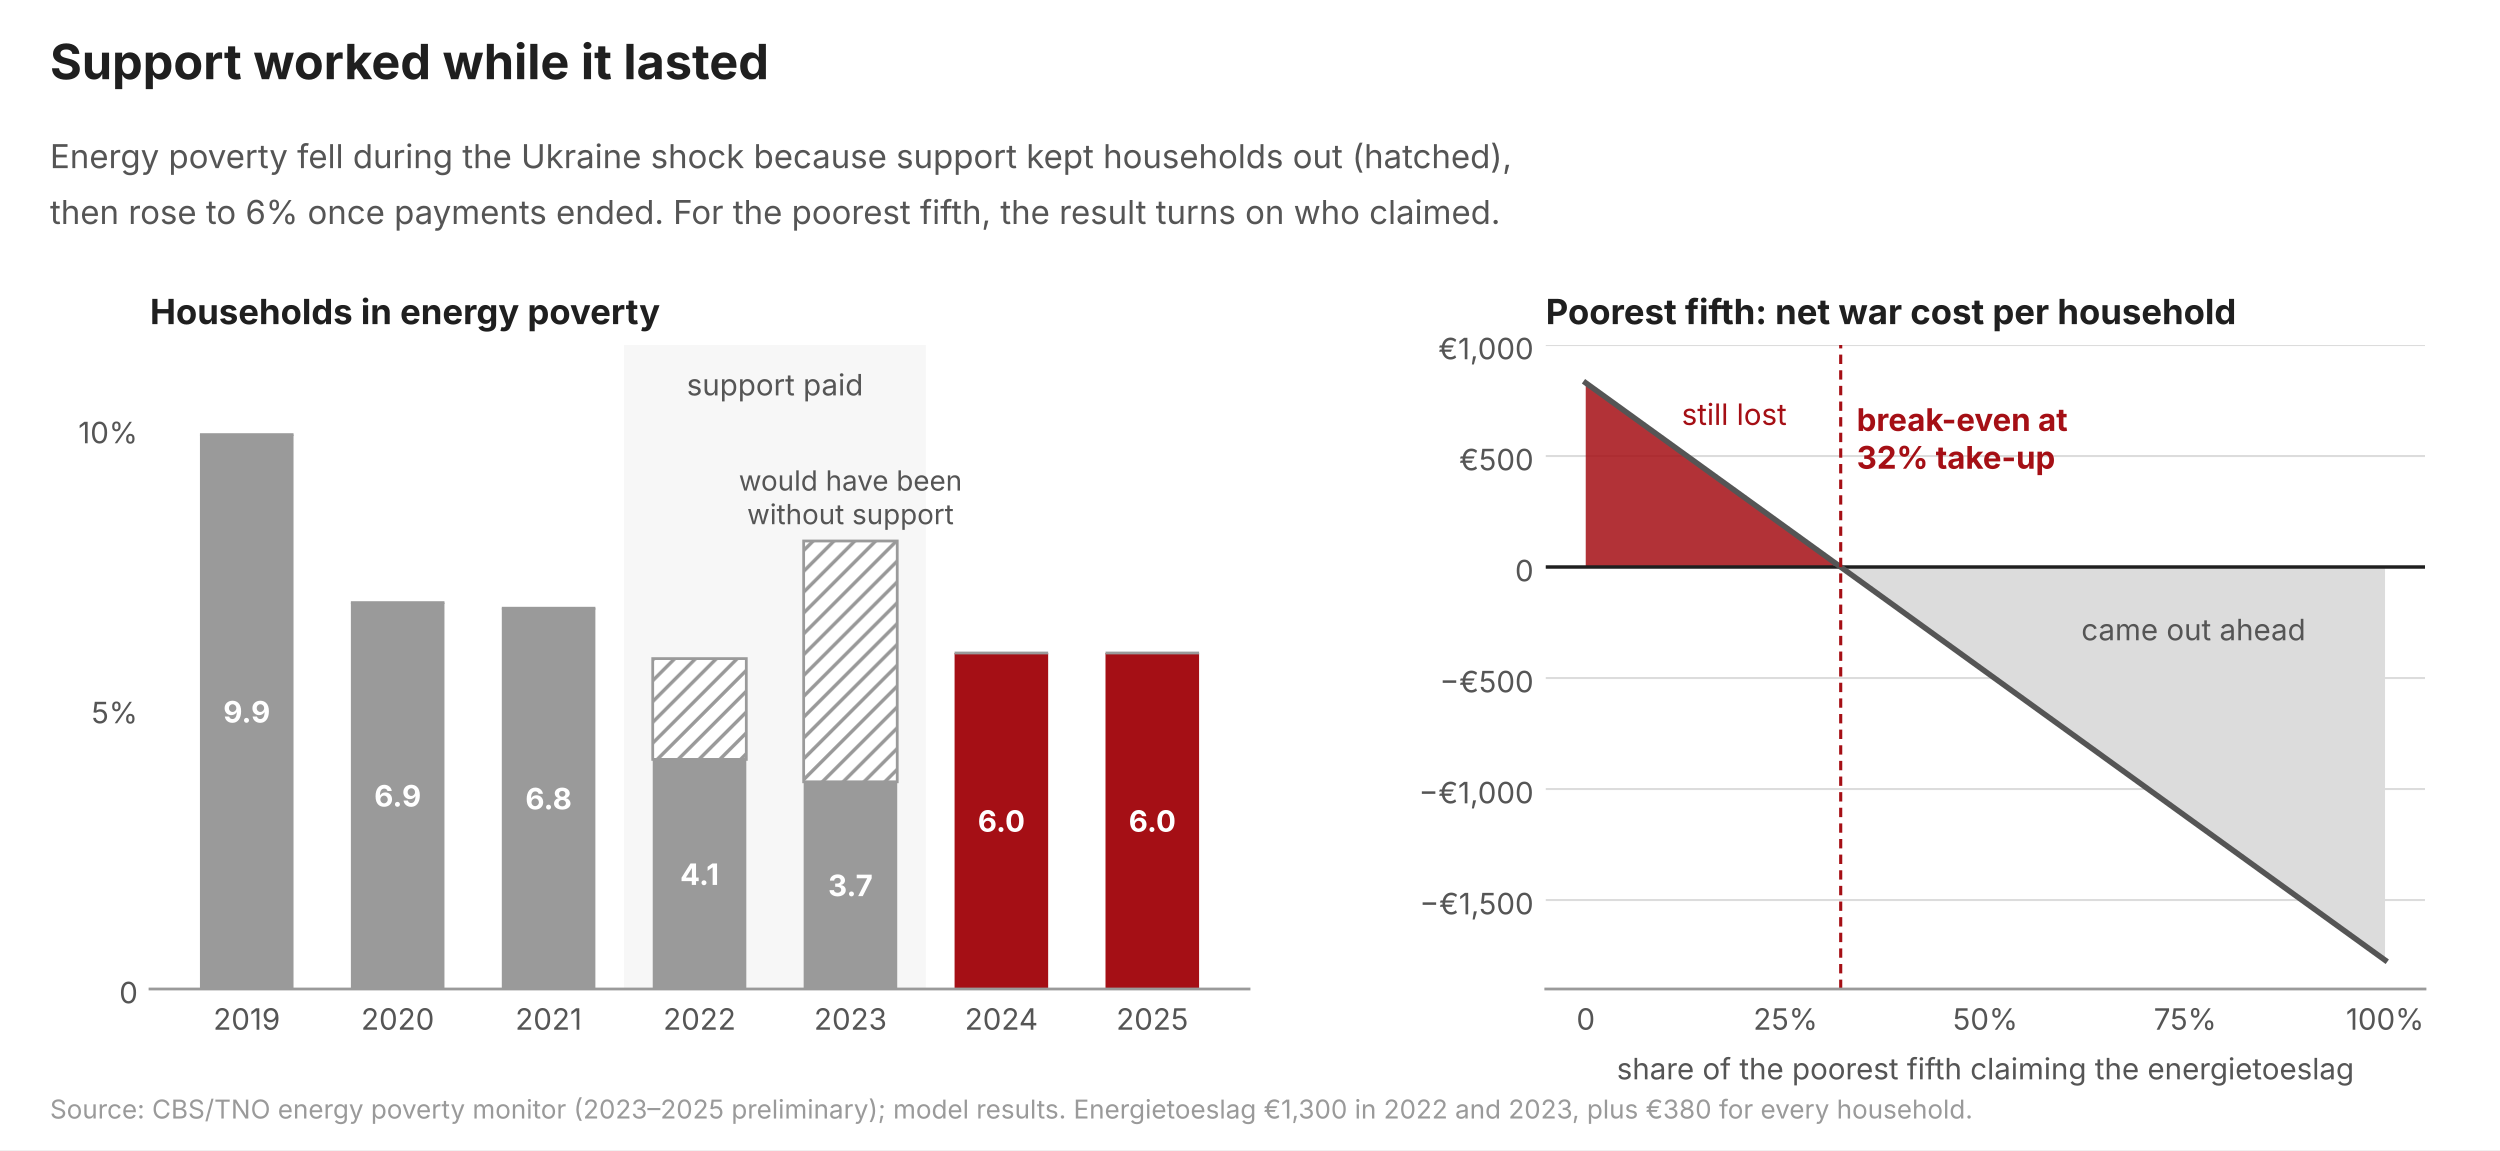
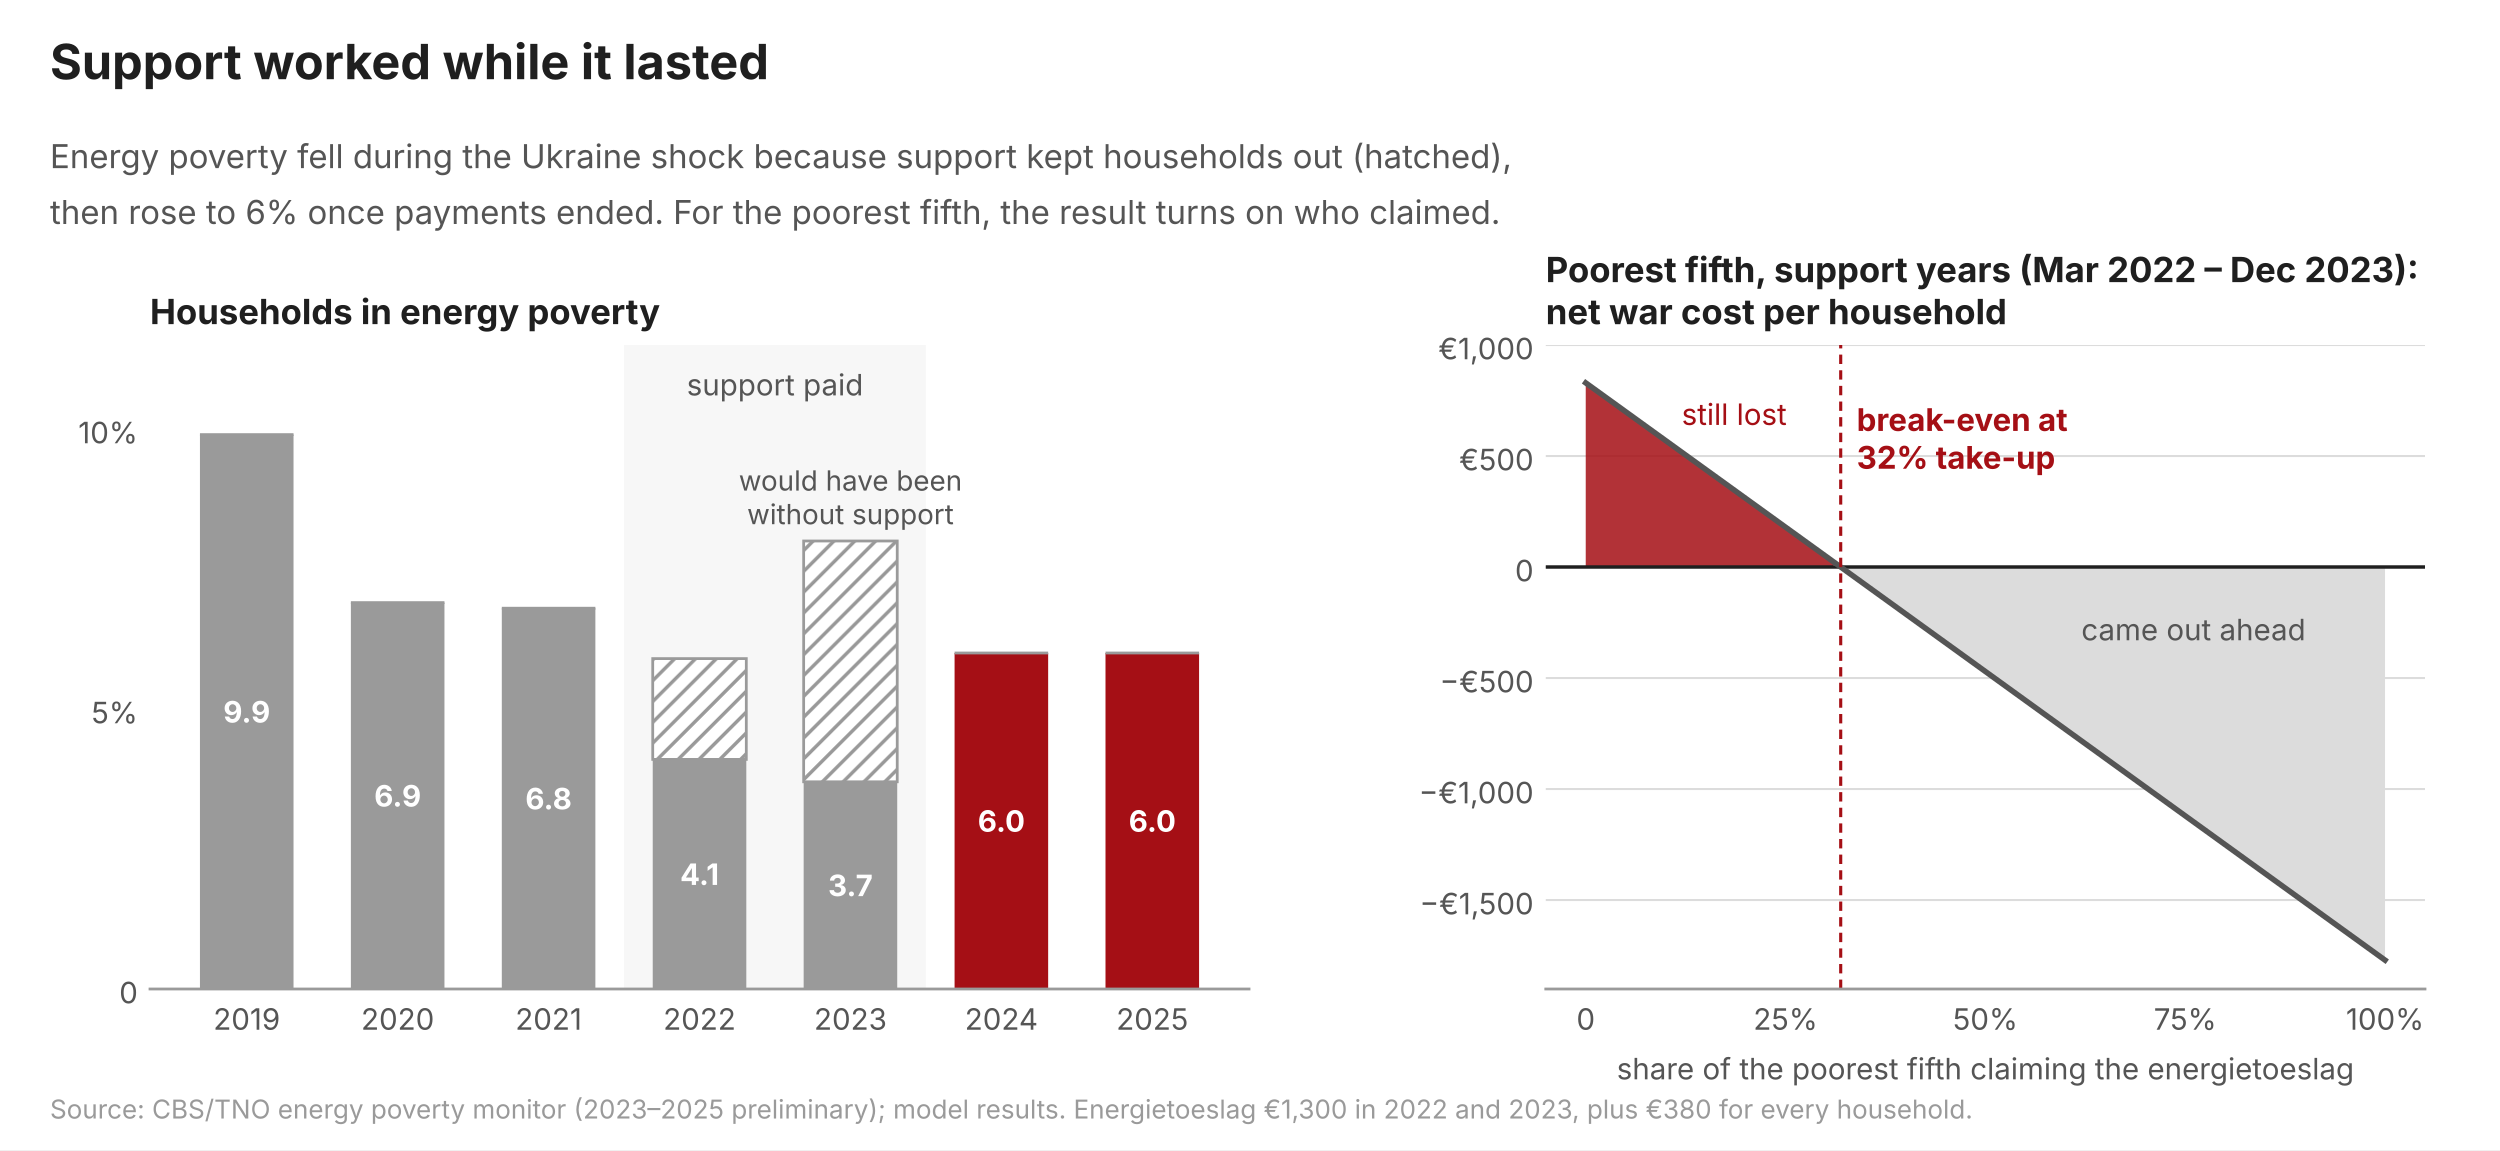
<svg xmlns="http://www.w3.org/2000/svg" xmlns:xlink="http://www.w3.org/1999/xlink" width="720pt" height="331.2pt" viewBox="0 0 720 331.2" version="1.1">
  <defs>
    <style type="text/css">*{stroke-linejoin: round; stroke-linecap: butt}</style>
  </defs>
  <g id="figure_1">
    <g id="patch_1">
      <path d="M 0 331.2  L 720 331.2  L 720 0  L 0 0  z " style="fill: #ffffff" />
    </g>
    <g id="axes_1">
      <g id="patch_2">
        <path d="M 43.2 284.832  L 359.722 284.832  L 359.722 99.36  L 43.2 99.36  z " style="fill: #ffffff" />
      </g>
      <g id="patch_3">
-         <path d="M 179.728 284.832  L 266.66 284.832  L 266.66 99.36  L 179.728 99.36  z " clip-path="url(#pd6f2fd080b)" style="fill: #f7f7f7" />
+         <path d="M 179.728 284.832  L 266.66 284.832  L 266.66 99.36  L 179.728 99.36  z " clip-path="url(#p1633c58365)" style="fill: #f7f7f7" />
      </g>
      <g id="patch_4">
-         <path d="M 57.587 284.832  L 84.536 284.832  L 84.536 125.165  L 57.587 125.165  z " clip-path="url(#pd6f2fd080b)" style="fill: #9a9a9a" />
+         <path d="M 57.587 284.832  L 84.536 284.832  L 84.536 125.165  L 57.587 125.165  z " clip-path="url(#p1633c58365)" style="fill: #9a9a9a" />
      </g>
      <g id="patch_5">
-         <path d="M 101.054 284.832  L 128.003 284.832  L 128.003 173.549  L 101.054 173.549  z " clip-path="url(#pd6f2fd080b)" style="fill: #9a9a9a" />
+         <path d="M 101.054 284.832  L 128.003 284.832  L 128.003 173.549  L 101.054 173.549  z " clip-path="url(#p1633c58365)" style="fill: #9a9a9a" />
      </g>
      <g id="patch_6">
-         <path d="M 144.52 284.832  L 171.469 284.832  L 171.469 175.162  L 144.52 175.162  z " clip-path="url(#pd6f2fd080b)" style="fill: #9a9a9a" />
+         <path d="M 144.52 284.832  L 171.469 284.832  L 171.469 175.162  L 144.52 175.162  z " clip-path="url(#p1633c58365)" style="fill: #9a9a9a" />
      </g>
      <g id="patch_7">
-         <path d="M 187.986 284.832  L 214.935 284.832  L 214.935 218.707  L 187.986 218.707  z " clip-path="url(#pd6f2fd080b)" style="fill: #9a9a9a" />
+         <path d="M 187.986 284.832  L 214.935 284.832  L 214.935 218.707  L 187.986 218.707  z " clip-path="url(#p1633c58365)" style="fill: #9a9a9a" />
      </g>
      <g id="patch_8">
-         <path d="M 231.453 284.832  L 258.402 284.832  L 258.402 225.158  L 231.453 225.158  z " clip-path="url(#pd6f2fd080b)" style="fill: #9a9a9a" />
+         <path d="M 231.453 284.832  L 258.402 284.832  L 258.402 225.158  L 231.453 225.158  z " clip-path="url(#p1633c58365)" style="fill: #9a9a9a" />
      </g>
      <g id="patch_9">
-         <path d="M 274.919 284.832  L 301.868 284.832  L 301.868 188.064  L 274.919 188.064  z " clip-path="url(#pd6f2fd080b)" style="fill: #a50f15" />
+         <path d="M 274.919 284.832  L 301.868 284.832  L 301.868 188.064  L 274.919 188.064  z " clip-path="url(#p1633c58365)" style="fill: #a50f15" />
      </g>
      <g id="patch_10">
-         <path d="M 318.385 284.832  L 345.334 284.832  L 345.334 188.064  L 318.385 188.064  z " clip-path="url(#pd6f2fd080b)" style="fill: #a50f15" />
+         <path d="M 318.385 284.832  L 345.334 284.832  L 345.334 188.064  L 318.385 188.064  z " clip-path="url(#p1633c58365)" style="fill: #a50f15" />
      </g>
      <g id="patch_11">
-         <path d="M 57.587 125.165  L 84.536 125.165  L 84.536 125.165  L 57.587 125.165  z " clip-path="url(#pd6f2fd080b)" style="fill: url(#hd4491aaa76); stroke: #9a9a9a; stroke-width: 0.8; stroke-linejoin: miter" />
+         <path d="M 57.587 125.165  L 84.536 125.165  L 84.536 125.165  L 57.587 125.165  z " clip-path="url(#p1633c58365)" style="fill: url(#h4150a9162a); stroke: #9a9a9a; stroke-width: 0.8; stroke-linejoin: miter" />
      </g>
      <g id="patch_12">
-         <path d="M 101.054 173.549  L 128.003 173.549  L 128.003 173.549  L 101.054 173.549  z " clip-path="url(#pd6f2fd080b)" style="fill: url(#hd4491aaa76); stroke: #9a9a9a; stroke-width: 0.8; stroke-linejoin: miter" />
+         <path d="M 101.054 173.549  L 128.003 173.549  L 128.003 173.549  L 101.054 173.549  z " clip-path="url(#p1633c58365)" style="fill: url(#h4150a9162a); stroke: #9a9a9a; stroke-width: 0.8; stroke-linejoin: miter" />
      </g>
      <g id="patch_13">
-         <path d="M 144.52 175.162  L 171.469 175.162  L 171.469 175.162  L 144.52 175.162  z " clip-path="url(#pd6f2fd080b)" style="fill: url(#hd4491aaa76); stroke: #9a9a9a; stroke-width: 0.8; stroke-linejoin: miter" />
+         <path d="M 144.52 175.162  L 171.469 175.162  L 171.469 175.162  L 144.52 175.162  z " clip-path="url(#p1633c58365)" style="fill: url(#h4150a9162a); stroke: #9a9a9a; stroke-width: 0.8; stroke-linejoin: miter" />
      </g>
      <g id="patch_14">
-         <path d="M 187.986 218.707  L 214.935 218.707  L 214.935 189.677  L 187.986 189.677  z " clip-path="url(#pd6f2fd080b)" style="fill: url(#hd4491aaa76); stroke: #9a9a9a; stroke-width: 0.8; stroke-linejoin: miter" />
+         <path d="M 187.986 218.707  L 214.935 218.707  L 214.935 189.677  L 187.986 189.677  z " clip-path="url(#p1633c58365)" style="fill: url(#h4150a9162a); stroke: #9a9a9a; stroke-width: 0.8; stroke-linejoin: miter" />
      </g>
      <g id="patch_15">
-         <path d="M 231.453 225.158  L 258.402 225.158  L 258.402 155.808  L 231.453 155.808  z " clip-path="url(#pd6f2fd080b)" style="fill: url(#hd4491aaa76); stroke: #9a9a9a; stroke-width: 0.8; stroke-linejoin: miter" />
+         <path d="M 231.453 225.158  L 258.402 225.158  L 258.402 155.808  L 231.453 155.808  z " clip-path="url(#p1633c58365)" style="fill: url(#h4150a9162a); stroke: #9a9a9a; stroke-width: 0.8; stroke-linejoin: miter" />
      </g>
      <g id="patch_16">
-         <path d="M 274.919 188.064  L 301.868 188.064  L 301.868 188.064  L 274.919 188.064  z " clip-path="url(#pd6f2fd080b)" style="fill: url(#hd4491aaa76); stroke: #9a9a9a; stroke-width: 0.8; stroke-linejoin: miter" />
+         <path d="M 274.919 188.064  L 301.868 188.064  L 301.868 188.064  L 274.919 188.064  z " clip-path="url(#p1633c58365)" style="fill: url(#h4150a9162a); stroke: #9a9a9a; stroke-width: 0.8; stroke-linejoin: miter" />
      </g>
      <g id="patch_17">
-         <path d="M 318.385 188.064  L 345.334 188.064  L 345.334 188.064  L 318.385 188.064  z " clip-path="url(#pd6f2fd080b)" style="fill: url(#hd4491aaa76); stroke: #9a9a9a; stroke-width: 0.8; stroke-linejoin: miter" />
+         <path d="M 318.385 188.064  L 345.334 188.064  L 345.334 188.064  L 318.385 188.064  z " clip-path="url(#p1633c58365)" style="fill: url(#h4150a9162a); stroke: #9a9a9a; stroke-width: 0.8; stroke-linejoin: miter" />
      </g>
      <g id="matplotlib.axis_1">
        <g id="xtick_1">
          <g id="line2d_1" />
          <g id="text_1">
            <text style="font-size: 8.5px; font-family: 'Inter'; text-anchor: middle; fill: #555555" x="71.062" y="296.566" transform="rotate(-0 71.06191 296.5664)">2019</text>
          </g>
        </g>
        <g id="xtick_2">
          <g id="line2d_2" />
          <g id="text_2">
            <text style="font-size: 8.5px; font-family: 'Inter'; text-anchor: middle; fill: #555555" x="114.528" y="296.566" transform="rotate(-0 114.5282 296.5664)">2020</text>
          </g>
        </g>
        <g id="xtick_3">
          <g id="line2d_3" />
          <g id="text_3">
            <text style="font-size: 8.5px; font-family: 'Inter'; text-anchor: middle; fill: #555555" x="157.995" y="296.566" transform="rotate(-0 157.9946 296.5664)">2021</text>
          </g>
        </g>
        <g id="xtick_4">
          <g id="line2d_4" />
          <g id="text_4">
            <text style="font-size: 8.5px; font-family: 'Inter'; text-anchor: middle; fill: #555555" x="201.461" y="296.566" transform="rotate(-0 201.4609 296.5664)">2022</text>
          </g>
        </g>
        <g id="xtick_5">
          <g id="line2d_5" />
          <g id="text_5">
            <text style="font-size: 8.5px; font-family: 'Inter'; text-anchor: middle; fill: #555555" x="244.927" y="296.566" transform="rotate(-0 244.9272 296.5664)">2023</text>
          </g>
        </g>
        <g id="xtick_6">
          <g id="line2d_6" />
          <g id="text_6">
            <text style="font-size: 8.5px; font-family: 'Inter'; text-anchor: middle; fill: #555555" x="288.394" y="296.566" transform="rotate(-0 288.3935 296.5664)">2024</text>
          </g>
        </g>
        <g id="xtick_7">
          <g id="line2d_7" />
          <g id="text_7">
            <text style="font-size: 8.5px; font-family: 'Inter'; text-anchor: middle; fill: #555555" x="331.86" y="296.566" transform="rotate(-0 331.8598 296.5664)">2025</text>
          </g>
        </g>
      </g>
      <g id="matplotlib.axis_2">
        <g id="ytick_1">
          <g id="line2d_8" />
          <g id="text_8">
            <text style="font-size: 8.5px; font-family: 'Inter'; text-anchor: end; fill: #555555" x="39.7" y="288.949" transform="rotate(-0 39.7 288.9492)">0</text>
          </g>
        </g>
        <g id="ytick_2">
          <g id="line2d_9" />
          <g id="text_9">
            <text style="font-size: 8.5px; font-family: 'Inter'; text-anchor: end; fill: #555555" x="39.7" y="208.309" transform="rotate(-0 39.7 208.3092)">5%</text>
          </g>
        </g>
        <g id="ytick_3">
          <g id="line2d_10" />
          <g id="text_10">
            <text style="font-size: 8.5px; font-family: 'Inter'; text-anchor: end; fill: #555555" x="39.7" y="127.669" transform="rotate(-0 39.7 127.6692)">10%</text>
          </g>
        </g>
      </g>
      <g id="patch_18">
        <path d="M 43.2 284.832  L 359.722 284.832  " style="fill: none; stroke: #9a9a9a; stroke-width: 0.8; stroke-linejoin: miter; stroke-linecap: square" />
      </g>
      <g id="text_11">
        <text style="font-size: 8.5px; font-family: 'Inter'; text-anchor: middle; fill: #555555" x="223.194" y="113.875" transform="rotate(-0 223.194 113.8752)">support paid</text>
      </g>
      <g id="text_12">
        <text style="font-weight: 700; font-size: 8.5px; font-family: 'Inter'; text-anchor: middle; fill: #ffffff" x="71.062" y="208.09" transform="rotate(-0 71.06191 208.0904)">9.9</text>
      </g>
      <g id="text_13">
        <text style="font-weight: 700; font-size: 8.5px; font-family: 'Inter'; text-anchor: middle; fill: #ffffff" x="114.528" y="232.282" transform="rotate(-0 114.5282 232.2824)">6.9</text>
      </g>
      <g id="text_14">
        <text style="font-weight: 700; font-size: 8.5px; font-family: 'Inter'; text-anchor: middle; fill: #ffffff" x="157.995" y="233.089" transform="rotate(-0 157.9946 233.0888)">6.8</text>
      </g>
      <g id="text_15">
        <text style="font-weight: 700; font-size: 8.5px; font-family: 'Inter'; text-anchor: middle; fill: #ffffff" x="201.461" y="254.862" transform="rotate(-0 201.4609 254.8616)">4.1</text>
      </g>
      <g id="text_16">
        <text style="font-weight: 700; font-size: 8.5px; font-family: 'Inter'; text-anchor: middle; fill: #ffffff" x="244.927" y="258.087" transform="rotate(-0 244.9272 258.0872)">3.7</text>
      </g>
      <g id="text_17">
        <text style="font-weight: 700; font-size: 8.5px; font-family: 'Inter'; text-anchor: middle; fill: #ffffff" x="288.394" y="239.54" transform="rotate(-0 288.3935 239.54)">6.0</text>
      </g>
      <g id="text_18">
        <text style="font-weight: 700; font-size: 8.5px; font-family: 'Inter'; text-anchor: middle; fill: #ffffff" x="331.86" y="239.54" transform="rotate(-0 331.8598 239.54)">6.0</text>
      </g>
      <g id="text_19">
        <text style="font-size: 8px; font-family: 'Inter'; fill: #555555" transform="translate(212.7634 141.2899)">would have been</text>
        <text style="font-size: 8px; font-family: 'Inter'; fill: #555555" transform="translate(215.1628 150.9696)">without support</text>
      </g>
      <g id="text_20">
        <text style="font-weight: 700; font-size: 10px; font-family: 'Inter'; text-anchor: start; fill: #1f1f1f" x="43.2" y="93.36" transform="rotate(-0 43.2 93.36)">Households in energy poverty</text>
      </g>
    </g>
    <g id="axes_2">
      <g id="patch_19">
        <path d="M 445.183 284.832  L 698.4 284.832  L 698.4 99.36  L 445.183 99.36  z " style="fill: #ffffff" />
      </g>
      <g id="matplotlib.axis_3">
        <g id="xtick_8">
          <g id="line2d_11" />
          <g id="text_21">
            <text style="font-size: 8.5px; font-family: 'Inter'; text-anchor: middle; fill: #555555" x="456.692" y="296.566" transform="rotate(-0 456.6925 296.5664)">0</text>
          </g>
        </g>
        <g id="xtick_9">
          <g id="line2d_12" />
          <g id="text_22">
            <text style="font-size: 8.5px; font-family: 'Inter'; text-anchor: middle; fill: #555555" x="514.242" y="296.566" transform="rotate(-0 514.2419 296.5664)">25%</text>
          </g>
        </g>
        <g id="xtick_10">
          <g id="line2d_13" />
          <g id="text_23">
            <text style="font-size: 8.5px; font-family: 'Inter'; text-anchor: middle; fill: #555555" x="571.791" y="296.566" transform="rotate(-0 571.7913 296.5664)">50%</text>
          </g>
        </g>
        <g id="xtick_11">
          <g id="line2d_14" />
          <g id="text_24">
            <text style="font-size: 8.5px; font-family: 'Inter'; text-anchor: middle; fill: #555555" x="629.341" y="296.566" transform="rotate(-0 629.3407 296.5664)">75%</text>
          </g>
        </g>
        <g id="xtick_12">
          <g id="line2d_15" />
          <g id="text_25">
            <text style="font-size: 8.5px; font-family: 'Inter'; text-anchor: middle; fill: #555555" x="686.89" y="296.566" transform="rotate(-0 686.8901 296.5664)">100%</text>
          </g>
        </g>
        <g id="text_26">
          <text style="font-size: 8.5px; font-family: 'Inter'; text-anchor: middle; fill: #555555" x="571.791" y="310.851" transform="rotate(-0 571.7913 310.851)">share of the poorest fifth claiming the energietoeslag</text>
        </g>
      </g>
      <g id="matplotlib.axis_4">
        <g id="ytick_4">
          <g id="line2d_16">
-             <path d="M 445.183 259.214  L 698.4 259.214  " clip-path="url(#p38ff4c966b)" style="fill: none; stroke: #dcdcdc; stroke-width: 0.6; stroke-linecap: square" />
+             <path d="M 445.183 259.214  L 698.4 259.214  " clip-path="url(#pdf41a43bae)" style="fill: none; stroke: #dcdcdc; stroke-width: 0.6; stroke-linecap: square" />
          </g>
          <g id="line2d_17" />
          <g id="text_27">
            <text style="font-size: 8.5px; font-family: 'Inter'; text-anchor: end; fill: #555555" x="441.683" y="263.331" transform="rotate(-0 441.6826 263.3311)">−€1,500</text>
          </g>
        </g>
        <g id="ytick_5">
          <g id="line2d_18">
-             <path d="M 445.183 227.243  L 698.4 227.243  " clip-path="url(#p38ff4c966b)" style="fill: none; stroke: #dcdcdc; stroke-width: 0.6; stroke-linecap: square" />
+             <path d="M 445.183 227.243  L 698.4 227.243  " clip-path="url(#pdf41a43bae)" style="fill: none; stroke: #dcdcdc; stroke-width: 0.6; stroke-linecap: square" />
          </g>
          <g id="line2d_19" />
          <g id="text_28">
            <text style="font-size: 8.5px; font-family: 'Inter'; text-anchor: end; fill: #555555" x="441.683" y="231.36" transform="rotate(-0 441.6826 231.3604)">−€1,000</text>
          </g>
        </g>
        <g id="ytick_6">
          <g id="line2d_20">
-             <path d="M 445.183 195.272  L 698.4 195.272  " clip-path="url(#p38ff4c966b)" style="fill: none; stroke: #dcdcdc; stroke-width: 0.6; stroke-linecap: square" />
+             <path d="M 445.183 195.272  L 698.4 195.272  " clip-path="url(#pdf41a43bae)" style="fill: none; stroke: #dcdcdc; stroke-width: 0.6; stroke-linecap: square" />
          </g>
          <g id="line2d_21" />
          <g id="text_29">
            <text style="font-size: 8.5px; font-family: 'Inter'; text-anchor: end; fill: #555555" x="441.683" y="199.39" transform="rotate(-0 441.6826 199.3896)">−€500</text>
          </g>
        </g>
        <g id="ytick_7">
          <g id="line2d_22">
-             <path d="M 445.183 163.302  L 698.4 163.302  " clip-path="url(#p38ff4c966b)" style="fill: none; stroke: #dcdcdc; stroke-width: 0.6; stroke-linecap: square" />
+             <path d="M 445.183 163.302  L 698.4 163.302  " clip-path="url(#pdf41a43bae)" style="fill: none; stroke: #dcdcdc; stroke-width: 0.6; stroke-linecap: square" />
          </g>
          <g id="line2d_23" />
          <g id="text_30">
            <text style="font-size: 8.5px; font-family: 'Inter'; text-anchor: end; fill: #555555" x="441.683" y="167.419" transform="rotate(-0 441.6826 167.4188)">0</text>
          </g>
        </g>
        <g id="ytick_8">
          <g id="line2d_24">
-             <path d="M 445.183 131.331  L 698.4 131.331  " clip-path="url(#p38ff4c966b)" style="fill: none; stroke: #dcdcdc; stroke-width: 0.6; stroke-linecap: square" />
+             <path d="M 445.183 131.331  L 698.4 131.331  " clip-path="url(#pdf41a43bae)" style="fill: none; stroke: #dcdcdc; stroke-width: 0.6; stroke-linecap: square" />
          </g>
          <g id="line2d_25" />
          <g id="text_31">
            <text style="font-size: 8.5px; font-family: 'Inter'; text-anchor: end; fill: #555555" x="441.683" y="135.448" transform="rotate(-0 441.6826 135.448)">€500</text>
          </g>
        </g>
        <g id="ytick_9">
          <g id="line2d_26">
-             <path d="M 445.183 99.36  L 698.4 99.36  " clip-path="url(#p38ff4c966b)" style="fill: none; stroke: #dcdcdc; stroke-width: 0.6; stroke-linecap: square" />
+             <path d="M 445.183 99.36  L 698.4 99.36  " clip-path="url(#pdf41a43bae)" style="fill: none; stroke: #dcdcdc; stroke-width: 0.6; stroke-linecap: square" />
          </g>
          <g id="line2d_27" />
          <g id="text_32">
            <text style="font-size: 8.5px; font-family: 'Inter'; text-anchor: end; fill: #555555" x="441.683" y="103.477" transform="rotate(-0 441.6826 103.4772)">€1,000</text>
          </g>
        </g>
      </g>
      <g id="FillBetweenPolyCollection_1">
        <defs>
-           <path id="m7cb6a19849" d="M 456.692 -167.898  L 456.692 -220.929  L 458.994 -219.266  L 461.296 -217.604  L 463.598 -215.941  L 465.9 -214.279  L 468.202 -212.616  L 470.504 -210.954  L 472.806 -209.291  L 475.108 -207.629  L 477.41 -205.966  L 479.712 -204.304  L 482.014 -202.641  L 484.316 -200.979  L 486.618 -199.316  L 488.92 -197.654  L 491.222 -195.991  L 493.524 -194.329  L 495.826 -192.666  L 498.128 -191.004  L 500.43 -189.341  L 502.732 -187.679  L 505.034 -186.016  L 507.336 -184.354  L 509.638 -182.691  L 511.94 -181.029  L 514.242 -179.366  L 516.544 -177.704  L 518.846 -176.042  L 521.148 -174.379  L 523.45 -172.717  L 525.752 -171.054  L 528.054 -169.392  L 528.054 -167.898  L 528.054 -167.898  L 525.752 -167.898  L 523.45 -167.898  L 521.148 -167.898  L 518.846 -167.898  L 516.544 -167.898  L 514.242 -167.898  L 511.94 -167.898  L 509.638 -167.898  L 507.336 -167.898  L 505.034 -167.898  L 502.732 -167.898  L 500.43 -167.898  L 498.128 -167.898  L 495.826 -167.898  L 493.524 -167.898  L 491.222 -167.898  L 488.92 -167.898  L 486.618 -167.898  L 484.316 -167.898  L 482.014 -167.898  L 479.712 -167.898  L 477.41 -167.898  L 475.108 -167.898  L 472.806 -167.898  L 470.504 -167.898  L 468.202 -167.898  L 465.9 -167.898  L 463.598 -167.898  L 461.296 -167.898  L 458.994 -167.898  L 456.692 -167.898  z " />
+           <path id="m11cfb95268" d="M 456.692 -167.898  L 456.692 -220.929  L 458.994 -219.266  L 461.296 -217.604  L 463.598 -215.941  L 465.9 -214.279  L 468.202 -212.616  L 470.504 -210.954  L 472.806 -209.291  L 475.108 -207.629  L 477.41 -205.966  L 479.712 -204.304  L 482.014 -202.641  L 484.316 -200.979  L 486.618 -199.316  L 488.92 -197.654  L 491.222 -195.991  L 493.524 -194.329  L 495.826 -192.666  L 498.128 -191.004  L 500.43 -189.341  L 502.732 -187.679  L 505.034 -186.016  L 507.336 -184.354  L 509.638 -182.691  L 511.94 -181.029  L 514.242 -179.366  L 516.544 -177.704  L 518.846 -176.042  L 521.148 -174.379  L 523.45 -172.717  L 525.752 -171.054  L 528.054 -169.392  L 528.054 -167.898  L 528.054 -167.898  L 525.752 -167.898  L 523.45 -167.898  L 521.148 -167.898  L 518.846 -167.898  L 516.544 -167.898  L 514.242 -167.898  L 511.94 -167.898  L 509.638 -167.898  L 507.336 -167.898  L 505.034 -167.898  L 502.732 -167.898  L 500.43 -167.898  L 498.128 -167.898  L 495.826 -167.898  L 493.524 -167.898  L 491.222 -167.898  L 488.92 -167.898  L 486.618 -167.898  L 484.316 -167.898  L 482.014 -167.898  L 479.712 -167.898  L 477.41 -167.898  L 475.108 -167.898  L 472.806 -167.898  L 470.504 -167.898  L 468.202 -167.898  L 465.9 -167.898  L 463.598 -167.898  L 461.296 -167.898  L 458.994 -167.898  L 456.692 -167.898  z " />
        </defs>
-         <g clip-path="url(#p38ff4c966b)">
-           <use xlink:href="#m7cb6a19849" x="0" y="331.2" style="fill: #a50f15; fill-opacity: 0.85" />
+         <g clip-path="url(#pdf41a43bae)">
+           <use xlink:href="#m11cfb95268" x="0" y="331.2" style="fill: #a50f15; fill-opacity: 0.85" />
        </g>
      </g>
      <g id="FillBetweenPolyCollection_2">
        <defs>
-           <path id="m584cd1393f" d="M 530.356 -167.898  L 530.356 -167.729  L 532.658 -166.067  L 534.96 -164.404  L 537.262 -162.742  L 539.564 -161.079  L 541.866 -159.417  L 544.168 -157.754  L 546.47 -156.092  L 548.772 -154.429  L 551.074 -152.767  L 553.375 -151.104  L 555.677 -149.442  L 557.979 -147.779  L 560.281 -146.117  L 562.583 -144.454  L 564.885 -142.792  L 567.187 -141.129  L 569.489 -139.467  L 571.791 -137.804  L 574.093 -136.142  L 576.395 -134.48  L 578.697 -132.817  L 580.999 -131.155  L 583.301 -129.492  L 585.603 -127.83  L 587.905 -126.167  L 590.207 -124.505  L 592.509 -122.842  L 594.811 -121.18  L 597.113 -119.517  L 599.415 -117.855  L 601.717 -116.192  L 604.019 -114.53  L 606.321 -112.867  L 608.623 -111.205  L 610.925 -109.542  L 613.227 -107.88  L 615.529 -106.217  L 617.831 -104.555  L 620.133 -102.892  L 622.435 -101.23  L 624.737 -99.567  L 627.039 -97.905  L 629.341 -96.242  L 631.643 -94.58  L 633.945 -92.917  L 636.247 -91.255  L 638.549 -89.593  L 640.851 -87.93  L 643.153 -86.268  L 645.455 -84.605  L 647.757 -82.943  L 650.058 -81.28  L 652.36 -79.618  L 654.662 -77.955  L 656.964 -76.293  L 659.266 -74.63  L 661.568 -72.968  L 663.87 -71.305  L 666.172 -69.643  L 668.474 -67.98  L 670.776 -66.318  L 673.078 -64.655  L 675.38 -62.993  L 677.682 -61.33  L 679.984 -59.668  L 682.286 -58.005  L 684.588 -56.343  L 686.89 -54.68  L 686.89 -167.898  L 686.89 -167.898  L 684.588 -167.898  L 682.286 -167.898  L 679.984 -167.898  L 677.682 -167.898  L 675.38 -167.898  L 673.078 -167.898  L 670.776 -167.898  L 668.474 -167.898  L 666.172 -167.898  L 663.87 -167.898  L 661.568 -167.898  L 659.266 -167.898  L 656.964 -167.898  L 654.662 -167.898  L 652.36 -167.898  L 650.058 -167.898  L 647.757 -167.898  L 645.455 -167.898  L 643.153 -167.898  L 640.851 -167.898  L 638.549 -167.898  L 636.247 -167.898  L 633.945 -167.898  L 631.643 -167.898  L 629.341 -167.898  L 627.039 -167.898  L 624.737 -167.898  L 622.435 -167.898  L 620.133 -167.898  L 617.831 -167.898  L 615.529 -167.898  L 613.227 -167.898  L 610.925 -167.898  L 608.623 -167.898  L 606.321 -167.898  L 604.019 -167.898  L 601.717 -167.898  L 599.415 -167.898  L 597.113 -167.898  L 594.811 -167.898  L 592.509 -167.898  L 590.207 -167.898  L 587.905 -167.898  L 585.603 -167.898  L 583.301 -167.898  L 580.999 -167.898  L 578.697 -167.898  L 576.395 -167.898  L 574.093 -167.898  L 571.791 -167.898  L 569.489 -167.898  L 567.187 -167.898  L 564.885 -167.898  L 562.583 -167.898  L 560.281 -167.898  L 557.979 -167.898  L 555.677 -167.898  L 553.375 -167.898  L 551.074 -167.898  L 548.772 -167.898  L 546.47 -167.898  L 544.168 -167.898  L 541.866 -167.898  L 539.564 -167.898  L 537.262 -167.898  L 534.96 -167.898  L 532.658 -167.898  L 530.356 -167.898  z " />
+           <path id="mee89d1bd68" d="M 530.356 -167.898  L 530.356 -167.729  L 532.658 -166.067  L 534.96 -164.404  L 537.262 -162.742  L 539.564 -161.079  L 541.866 -159.417  L 544.168 -157.754  L 546.47 -156.092  L 548.772 -154.429  L 551.074 -152.767  L 553.375 -151.104  L 555.677 -149.442  L 557.979 -147.779  L 560.281 -146.117  L 562.583 -144.454  L 564.885 -142.792  L 567.187 -141.129  L 569.489 -139.467  L 571.791 -137.804  L 574.093 -136.142  L 576.395 -134.48  L 578.697 -132.817  L 580.999 -131.155  L 583.301 -129.492  L 585.603 -127.83  L 587.905 -126.167  L 590.207 -124.505  L 592.509 -122.842  L 594.811 -121.18  L 597.113 -119.517  L 599.415 -117.855  L 601.717 -116.192  L 604.019 -114.53  L 606.321 -112.867  L 608.623 -111.205  L 610.925 -109.542  L 613.227 -107.88  L 615.529 -106.217  L 617.831 -104.555  L 620.133 -102.892  L 622.435 -101.23  L 624.737 -99.567  L 627.039 -97.905  L 629.341 -96.242  L 631.643 -94.58  L 633.945 -92.917  L 636.247 -91.255  L 638.549 -89.593  L 640.851 -87.93  L 643.153 -86.268  L 645.455 -84.605  L 647.757 -82.943  L 650.058 -81.28  L 652.36 -79.618  L 654.662 -77.955  L 656.964 -76.293  L 659.266 -74.63  L 661.568 -72.968  L 663.87 -71.305  L 666.172 -69.643  L 668.474 -67.98  L 670.776 -66.318  L 673.078 -64.655  L 675.38 -62.993  L 677.682 -61.33  L 679.984 -59.668  L 682.286 -58.005  L 684.588 -56.343  L 686.89 -54.68  L 686.89 -167.898  L 686.89 -167.898  L 684.588 -167.898  L 682.286 -167.898  L 679.984 -167.898  L 677.682 -167.898  L 675.38 -167.898  L 673.078 -167.898  L 670.776 -167.898  L 668.474 -167.898  L 666.172 -167.898  L 663.87 -167.898  L 661.568 -167.898  L 659.266 -167.898  L 656.964 -167.898  L 654.662 -167.898  L 652.36 -167.898  L 650.058 -167.898  L 647.757 -167.898  L 645.455 -167.898  L 643.153 -167.898  L 640.851 -167.898  L 638.549 -167.898  L 636.247 -167.898  L 633.945 -167.898  L 631.643 -167.898  L 629.341 -167.898  L 627.039 -167.898  L 624.737 -167.898  L 622.435 -167.898  L 620.133 -167.898  L 617.831 -167.898  L 615.529 -167.898  L 613.227 -167.898  L 610.925 -167.898  L 608.623 -167.898  L 606.321 -167.898  L 604.019 -167.898  L 601.717 -167.898  L 599.415 -167.898  L 597.113 -167.898  L 594.811 -167.898  L 592.509 -167.898  L 590.207 -167.898  L 587.905 -167.898  L 585.603 -167.898  L 583.301 -167.898  L 580.999 -167.898  L 578.697 -167.898  L 576.395 -167.898  L 574.093 -167.898  L 571.791 -167.898  L 569.489 -167.898  L 567.187 -167.898  L 564.885 -167.898  L 562.583 -167.898  L 560.281 -167.898  L 557.979 -167.898  L 555.677 -167.898  L 553.375 -167.898  L 551.074 -167.898  L 548.772 -167.898  L 546.47 -167.898  L 544.168 -167.898  L 541.866 -167.898  L 539.564 -167.898  L 537.262 -167.898  L 534.96 -167.898  L 532.658 -167.898  L 530.356 -167.898  z " />
        </defs>
-         <g clip-path="url(#p38ff4c966b)">
-           <use xlink:href="#m584cd1393f" x="0" y="331.2" style="fill: #dcdcdc" />
+         <g clip-path="url(#pdf41a43bae)">
+           <use xlink:href="#mee89d1bd68" x="0" y="331.2" style="fill: #dcdcdc" />
        </g>
      </g>
      <g id="line2d_28">
-         <path d="M 445.183 163.302  L 698.4 163.302  " clip-path="url(#p38ff4c966b)" style="fill: none; stroke: #1f1f1f; stroke-linecap: square" />
+         <path d="M 445.183 163.302  L 698.4 163.302  " clip-path="url(#pdf41a43bae)" style="fill: none; stroke: #1f1f1f; stroke-linecap: square" />
      </g>
      <g id="line2d_29">
-         <path d="M 456.692 110.271  L 458.994 111.934  L 461.296 113.596  L 463.598 115.259  L 465.9 116.921  L 468.202 118.584  L 470.504 120.246  L 472.806 121.909  L 475.108 123.571  L 477.41 125.234  L 479.712 126.896  L 482.014 128.559  L 484.316 130.221  L 486.618 131.884  L 488.92 133.546  L 491.222 135.209  L 493.524 136.871  L 495.826 138.534  L 498.128 140.196  L 500.43 141.859  L 502.732 143.521  L 505.034 145.184  L 507.336 146.846  L 509.638 148.509  L 511.94 150.171  L 514.242 151.834  L 516.544 153.496  L 518.846 155.158  L 521.148 156.821  L 523.45 158.483  L 525.752 160.146  L 528.054 161.808  L 530.356 163.471  L 532.658 165.133  L 534.96 166.796  L 537.262 168.458  L 539.564 170.121  L 541.866 171.783  L 544.168 173.446  L 546.47 175.108  L 548.772 176.771  L 551.074 178.433  L 553.375 180.096  L 555.677 181.758  L 557.979 183.421  L 560.281 185.083  L 562.583 186.746  L 564.885 188.408  L 567.187 190.071  L 569.489 191.733  L 571.791 193.396  L 574.093 195.058  L 576.395 196.72  L 578.697 198.383  L 580.999 200.045  L 583.301 201.708  L 585.603 203.37  L 587.905 205.033  L 590.207 206.695  L 592.509 208.358  L 594.811 210.02  L 597.113 211.683  L 599.415 213.345  L 601.717 215.008  L 604.019 216.67  L 606.321 218.333  L 608.623 219.995  L 610.925 221.658  L 613.227 223.32  L 615.529 224.983  L 617.831 226.645  L 620.133 228.308  L 622.435 229.97  L 624.737 231.633  L 627.039 233.295  L 629.341 234.958  L 631.643 236.62  L 633.945 238.283  L 636.247 239.945  L 638.549 241.607  L 640.851 243.27  L 643.153 244.932  L 645.455 246.595  L 647.757 248.257  L 650.058 249.92  L 652.36 251.582  L 654.662 253.245  L 656.964 254.907  L 659.266 256.57  L 661.568 258.232  L 663.87 259.895  L 666.172 261.557  L 668.474 263.22  L 670.776 264.882  L 673.078 266.545  L 675.38 268.207  L 677.682 269.87  L 679.984 271.532  L 682.286 273.195  L 684.588 274.857  L 686.89 276.52  " clip-path="url(#p38ff4c966b)" style="fill: none; stroke: #555555; stroke-width: 1.6; stroke-linecap: square" />
+         <path d="M 456.692 110.271  L 458.994 111.934  L 461.296 113.596  L 463.598 115.259  L 465.9 116.921  L 468.202 118.584  L 470.504 120.246  L 472.806 121.909  L 475.108 123.571  L 477.41 125.234  L 479.712 126.896  L 482.014 128.559  L 484.316 130.221  L 486.618 131.884  L 488.92 133.546  L 491.222 135.209  L 493.524 136.871  L 495.826 138.534  L 498.128 140.196  L 500.43 141.859  L 502.732 143.521  L 505.034 145.184  L 507.336 146.846  L 509.638 148.509  L 511.94 150.171  L 514.242 151.834  L 516.544 153.496  L 518.846 155.158  L 521.148 156.821  L 523.45 158.483  L 525.752 160.146  L 528.054 161.808  L 530.356 163.471  L 532.658 165.133  L 534.96 166.796  L 537.262 168.458  L 539.564 170.121  L 541.866 171.783  L 544.168 173.446  L 546.47 175.108  L 548.772 176.771  L 551.074 178.433  L 553.375 180.096  L 555.677 181.758  L 557.979 183.421  L 560.281 185.083  L 562.583 186.746  L 564.885 188.408  L 567.187 190.071  L 569.489 191.733  L 571.791 193.396  L 574.093 195.058  L 576.395 196.72  L 578.697 198.383  L 580.999 200.045  L 583.301 201.708  L 585.603 203.37  L 587.905 205.033  L 590.207 206.695  L 592.509 208.358  L 594.811 210.02  L 597.113 211.683  L 599.415 213.345  L 601.717 215.008  L 604.019 216.67  L 606.321 218.333  L 608.623 219.995  L 610.925 221.658  L 613.227 223.32  L 615.529 224.983  L 617.831 226.645  L 620.133 228.308  L 622.435 229.97  L 624.737 231.633  L 627.039 233.295  L 629.341 234.958  L 631.643 236.62  L 633.945 238.283  L 636.247 239.945  L 638.549 241.607  L 640.851 243.27  L 643.153 244.932  L 645.455 246.595  L 647.757 248.257  L 650.058 249.92  L 652.36 251.582  L 654.662 253.245  L 656.964 254.907  L 659.266 256.57  L 661.568 258.232  L 663.87 259.895  L 666.172 261.557  L 668.474 263.22  L 670.776 264.882  L 673.078 266.545  L 675.38 268.207  L 677.682 269.87  L 679.984 271.532  L 682.286 273.195  L 684.588 274.857  L 686.89 276.52  " clip-path="url(#pdf41a43bae)" style="fill: none; stroke: #555555; stroke-width: 1.6; stroke-linecap: square" />
      </g>
      <g id="line2d_30">
-         <path d="M 530.121 284.832  L 530.121 99.36  " clip-path="url(#p38ff4c966b)" style="fill: none; stroke-dasharray: 2.7,1.8; stroke-dashoffset: 0; stroke: #a50f15; stroke-width: 0.9" />
+         <path d="M 530.121 284.832  L 530.121 99.36  " clip-path="url(#pdf41a43bae)" style="fill: none; stroke-dasharray: 2.7,1.8; stroke-dashoffset: 0; stroke: #a50f15; stroke-width: 0.9" />
      </g>
      <g id="patch_20">
        <path d="M 445.183 284.832  L 698.4 284.832  " style="fill: none; stroke: #9a9a9a; stroke-width: 0.8; stroke-linejoin: miter; stroke-linecap: square" />
      </g>
      <g id="text_33">
        <text style="font-weight: 700; font-size: 9px; font-family: 'Inter'; fill: #a50f15" transform="translate(534.7253 124.1056)">break-even at</text>
        <text style="font-weight: 700; font-size: 9px; font-family: 'Inter'; fill: #a50f15" transform="translate(534.7253 134.9952)">32% take-up</text>
      </g>
      <g id="text_34">
        <text style="font-size: 8.5px; font-family: 'Inter'; text-anchor: start; fill: #555555" x="599.415" y="184.402" transform="rotate(-0 599.415 184.4023)">came out ahead</text>
      </g>
      <g id="text_35">
        <text style="font-size: 8.5px; font-family: 'Inter'; text-anchor: start; fill: #a50f15" x="484.316" y="122.379" transform="rotate(-0 484.3162 122.379)">still lost</text>
      </g>
      <g id="text_36">
-         <text style="font-weight: 700; font-size: 10px; font-family: 'Inter'; text-anchor: start; fill: #1f1f1f" x="445.183" y="93.36" transform="rotate(-0 445.1826 93.36)">Poorest fifth: net war cost per household</text>
+         <text style="font-weight: 700; font-size: 10px; font-family: 'Inter'; fill: #1f1f1f" transform="translate(445.1826 81.26039)">Poorest fifth, support years (Mar 2022 – Dec 2023):</text>
+         <text style="font-weight: 700; font-size: 10px; font-family: 'Inter'; fill: #1f1f1f" transform="translate(445.1826 93.36)">net war cost per household</text>
      </g>
    </g>
    <g id="text_37">
      <text style="font-weight: 700; font-size: 14px; font-family: 'Inter'; text-anchor: start; fill: #1f1f1f" x="14.4" y="22.812" transform="rotate(-0 14.4 22.81231)">Support worked while it lasted</text>
    </g>
    <g id="text_38">
      <text style="font-size: 9.5px; font-family: 'Inter'; fill: #555555" transform="translate(14.4 48.42274)">Energy poverty fell during the Ukraine shock because support kept households out (hatched),</text>
      <text style="font-size: 9.5px; font-family: 'Inter'; fill: #555555" transform="translate(14.4 64.50335)">then rose to 6% once payments ended. For the poorest fifth, the result turns on who claimed.</text>
    </g>
    <g id="text_39">
      <text style="font-size: 7.5px; font-family: 'Inter'; text-anchor: start; fill: #9a9a9a" x="14.4" y="322.137" transform="rotate(-0 14.4 322.1373)">Source: CBS/TNO energy poverty monitor (2023–2025 preliminary); model results. Energietoeslag €1,300 in 2022 and 2023, plus €380 for every household.</text>
    </g>
  </g>
  <defs>
-     <clipPath id="pd6f2fd080b">
+     <clipPath id="p1633c58365">
      <rect x="43.2" y="99.36" width="316.522" height="185.472" />
    </clipPath>
-     <clipPath id="p38ff4c966b">
+     <clipPath id="pdf41a43bae">
      <rect x="445.183" y="99.36" width="253.217" height="185.472" />
    </clipPath>
  </defs>
  <defs>
-     <pattern id="hd4491aaa76" patternUnits="userSpaceOnUse" x="0" y="0" width="72" height="72">
+     <pattern id="h4150a9162a" patternUnits="userSpaceOnUse" x="0" y="0" width="72" height="72">
      <rect x="0" y="0" width="73" height="73" fill="#ffffff" />
      <path d="M -36 36  L 36 -36  M -33 39  L 39 -33  M -30 42  L 42 -30  M -27 45  L 45 -27  M -24 48  L 48 -24  M -21 51  L 51 -21  M -18 54  L 54 -18  M -15 57  L 57 -15  M -12 60  L 60 -12  M -9 63  L 63 -9  M -6 66  L 66 -6  M -3 69  L 69 -3  M 0 72  L 72 0  M 3 75  L 75 3  M 6 78  L 78 6  M 9 81  L 81 9  M 12 84  L 84 12  M 15 87  L 87 15  M 18 90  L 90 18  M 21 93  L 93 21  M 24 96  L 96 24  M 27 99  L 99 27  M 30 102  L 102 30  M 33 105  L 105 33  M 36 108  L 108 36  " style="fill: #9a9a9a; stroke: #9a9a9a; stroke-width: 1.0; stroke-linecap: butt; stroke-linejoin: miter" />
    </pattern>
  </defs>
</svg>
